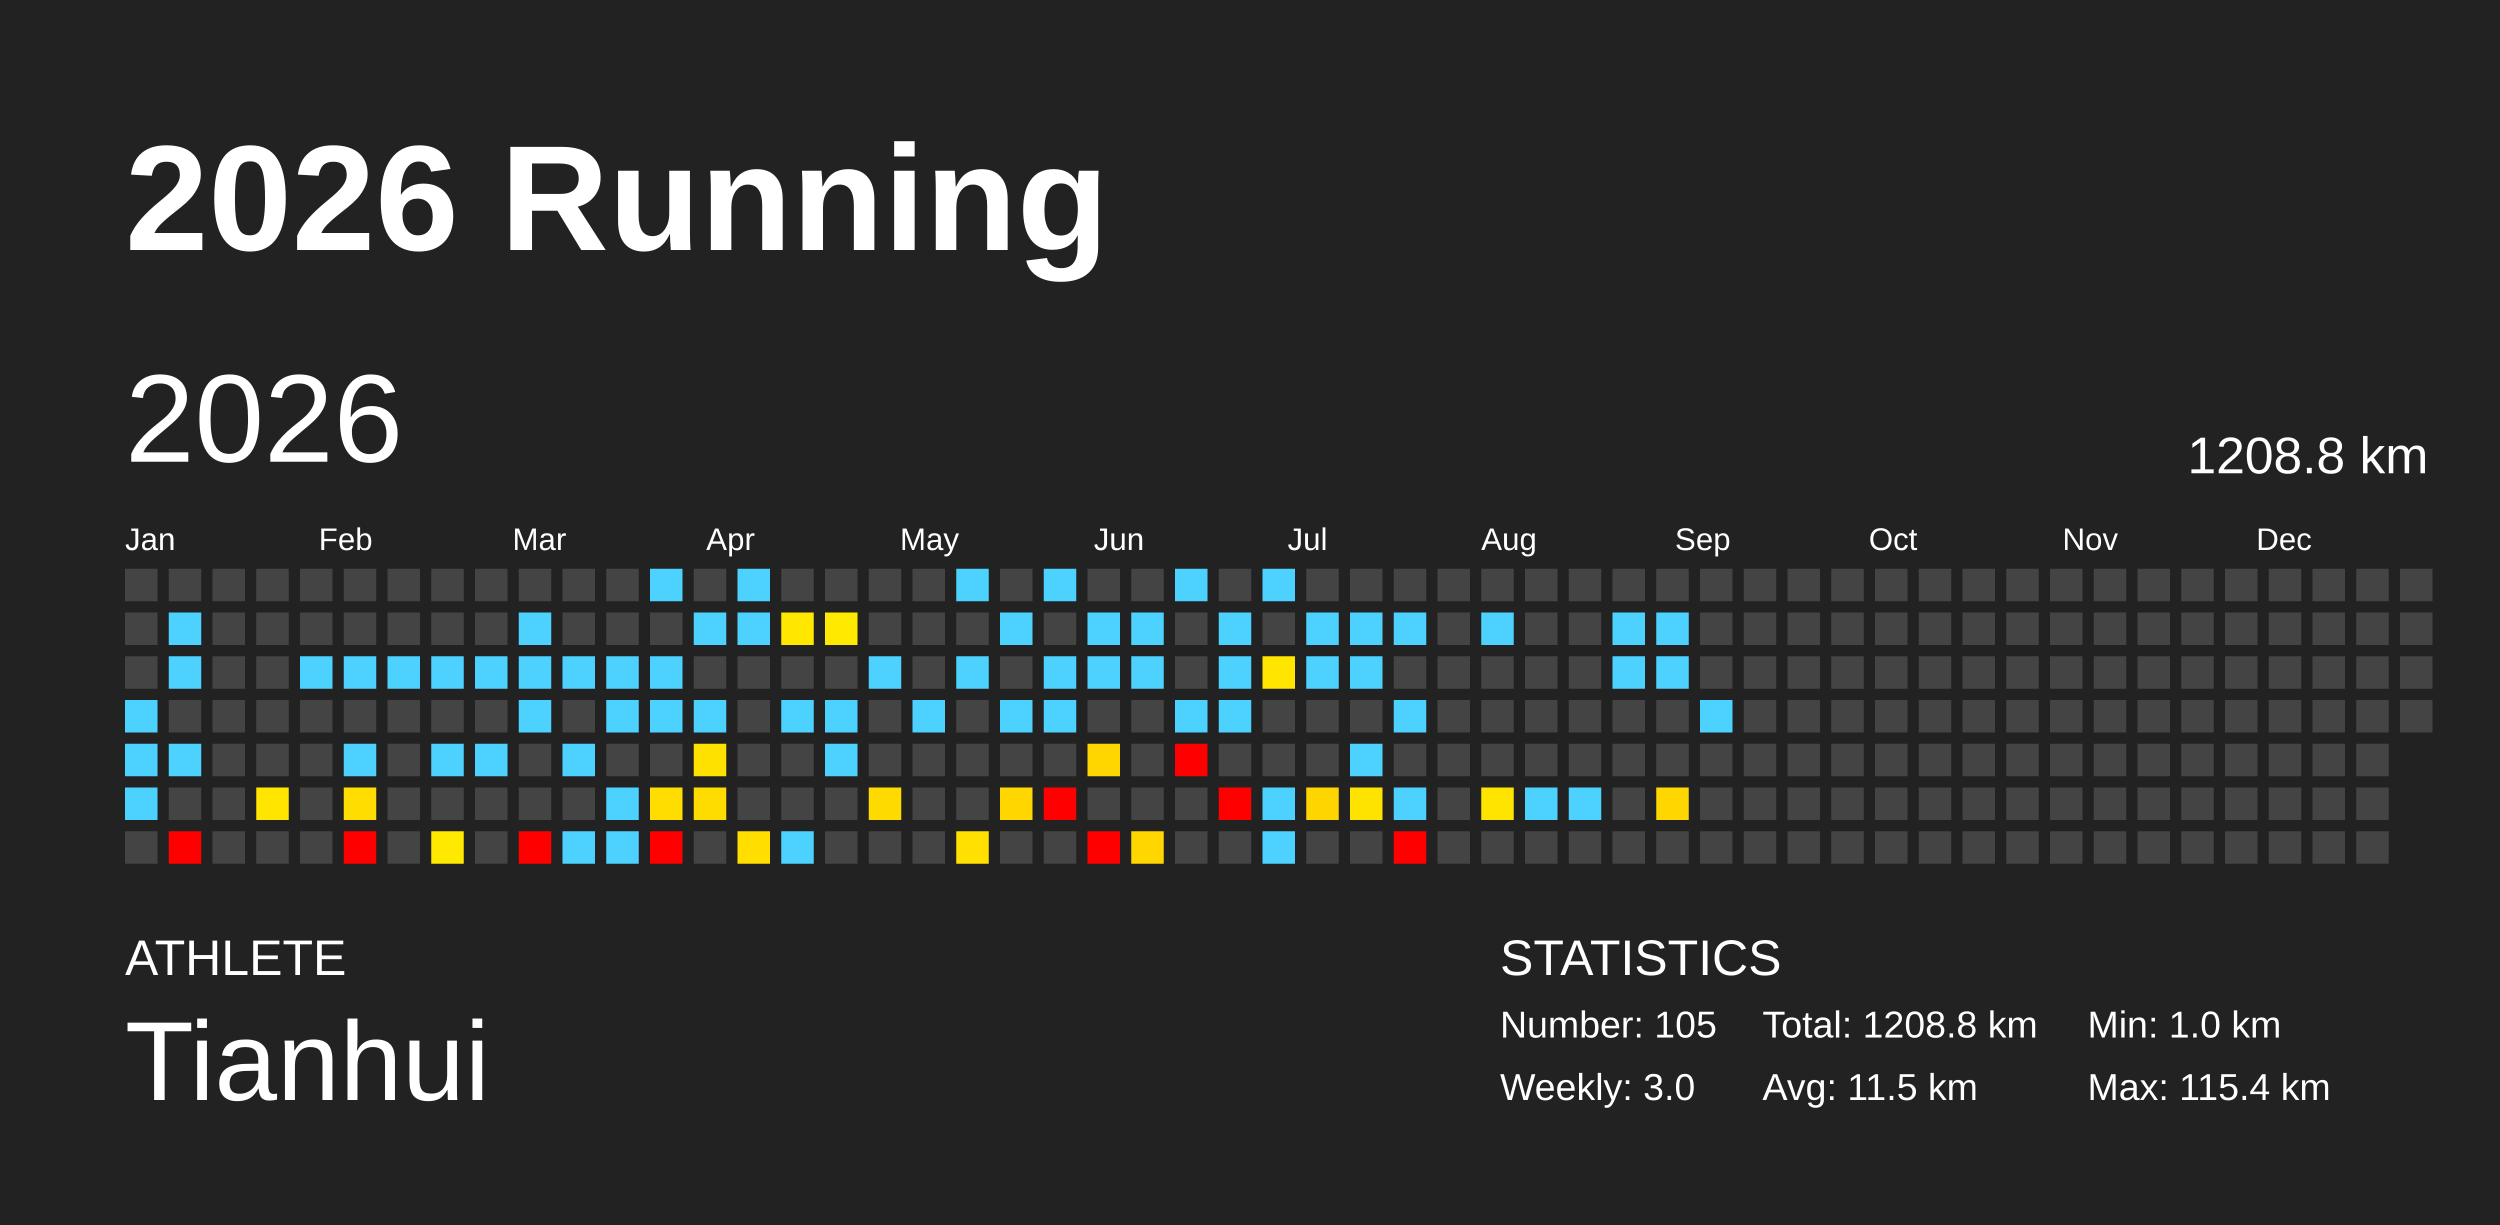
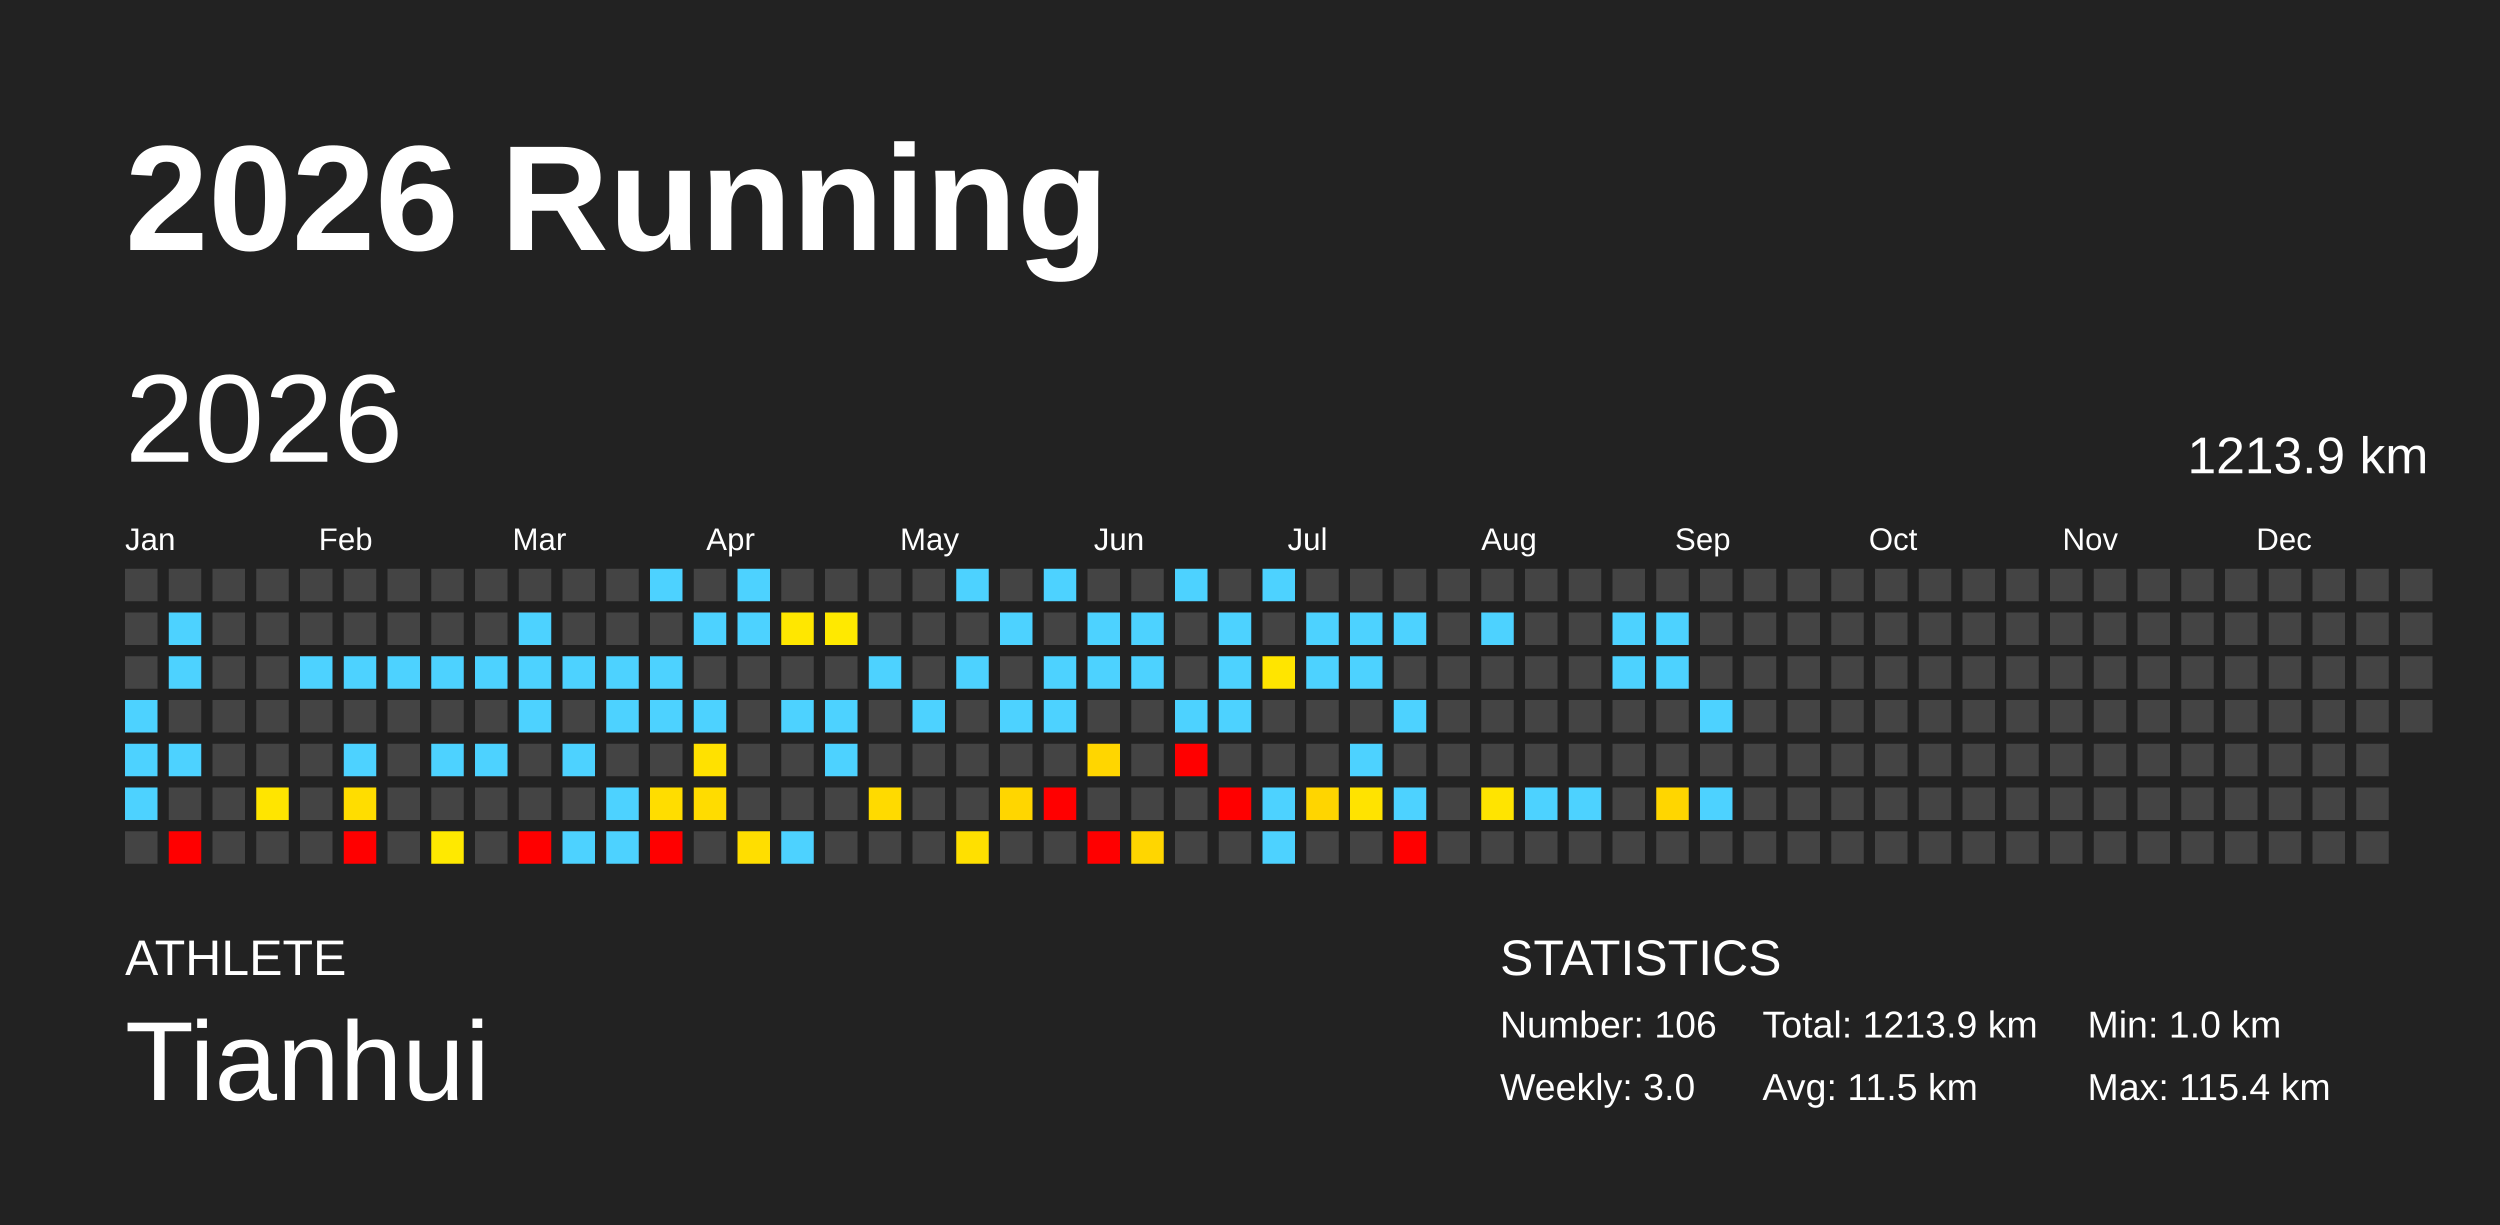
<svg xmlns="http://www.w3.org/2000/svg" baseProfile="full" height="98mm" version="1.1" viewBox="0,0,200,98" width="200mm">
  <defs />
  <rect fill="#222222" height="98" width="200" x="0" y="0" />
  <text fill="#FFFFFF" style="font-size:12px; font-family:Arial; font-weight:bold;" x="10" y="20">2026 Running</text>
  <text fill="#FFFFFF" style="font-size:4px; font-family:Arial" x="10" y="78">ATHLETE</text>
  <text fill="#FFFFFF" style="font-size:9px; font-family:Arial" x="10" y="88">Tianhui</text>
  <text fill="#FFFFFF" style="font-size:4px; font-family:Arial" x="120" y="78">STATISTICS</text>
-   <text fill="#FFFFFF" style="font-size:3px; font-family:Arial" x="120" y="83">Number: 105</text>
+   <text fill="#FFFFFF" style="font-size:3px; font-family:Arial" x="120" y="83">Number: 106</text>
  <text fill="#FFFFFF" style="font-size:3px; font-family:Arial" x="120" y="88">Weekly: 3.0</text>
-   <text fill="#FFFFFF" style="font-size:3px; font-family:Arial" x="141" y="83">Total: 1208.8 km</text>
+   <text fill="#FFFFFF" style="font-size:3px; font-family:Arial" x="141" y="83">Total: 1213.9 km</text>
  <text fill="#FFFFFF" style="font-size:3px; font-family:Arial" x="141" y="88">Avg: 11.5 km</text>
  <text fill="#FFFFFF" style="font-size:3px; font-family:Arial" x="167" y="83">Min: 1.0 km</text>
  <text fill="#FFFFFF" style="font-size:3px; font-family:Arial" x="167" y="88">Max: 115.4 km</text>
  <text dominant-baseline="hanging" fill="#FFFFFF" style="font-size:10.0px; font-family:Arial;" x="10" y="30">2026</text>
-   <text dominant-baseline="hanging" fill="#FFFFFF" style="font-size:4.125px; font-family:Arial;" x="175" y="35">1208.8 km</text>
+   <text dominant-baseline="hanging" fill="#FFFFFF" style="font-size:4.125px; font-family:Arial;" x="175" y="35">1213.9 km</text>
  <text fill="#FFFFFF" style="font-size:2.5px; font-family:Arial" x="10.0" y="44">Jan</text>
  <text fill="#FFFFFF" style="font-size:2.5px; font-family:Arial" x="25.5" y="44">Feb</text>
  <text fill="#FFFFFF" style="font-size:2.5px; font-family:Arial" x="41.0" y="44">Mar</text>
  <text fill="#FFFFFF" style="font-size:2.5px; font-family:Arial" x="56.5" y="44">Apr</text>
  <text fill="#FFFFFF" style="font-size:2.5px; font-family:Arial" x="72.0" y="44">May</text>
  <text fill="#FFFFFF" style="font-size:2.5px; font-family:Arial" x="87.5" y="44">Jun</text>
  <text fill="#FFFFFF" style="font-size:2.5px; font-family:Arial" x="103.0" y="44">Jul</text>
  <text fill="#FFFFFF" style="font-size:2.5px; font-family:Arial" x="118.5" y="44">Aug</text>
  <text fill="#FFFFFF" style="font-size:2.5px; font-family:Arial" x="134.0" y="44">Sep</text>
  <text fill="#FFFFFF" style="font-size:2.5px; font-family:Arial" x="149.5" y="44">Oct</text>
  <text fill="#FFFFFF" style="font-size:2.5px; font-family:Arial" x="165.0" y="44">Nov</text>
  <text fill="#FFFFFF" style="font-size:2.5px; font-family:Arial" x="180.5" y="44">Dec</text>
  <rect fill="#444444" height="2.6" width="2.6" x="10.0" y="45.5" />
  <rect fill="#444444" height="2.6" width="2.6" x="10.0" y="49.0" />
  <rect fill="#444444" height="2.6" width="2.6" x="10.0" y="52.5" />
  <rect fill="#4dd2ff" height="2.6" width="2.6" x="10.0" y="56.0" />
  <rect fill="#4dd2ff" height="2.6" width="2.6" x="10.0" y="59.5" />
  <rect fill="#4dd2ff" height="2.6" width="2.6" x="10.0" y="63.0" />
  <rect fill="#444444" height="2.6" width="2.6" x="10.0" y="66.5" />
  <rect fill="#444444" height="2.6" width="2.6" x="13.5" y="45.5" />
  <rect fill="#4dd2ff" height="2.6" width="2.6" x="13.5" y="49.0" />
  <rect fill="#4dd2ff" height="2.6" width="2.6" x="13.5" y="52.5" />
  <rect fill="#444444" height="2.6" width="2.6" x="13.5" y="56.0" />
  <rect fill="#4dd2ff" height="2.6" width="2.6" x="13.5" y="59.5" />
  <rect fill="#444444" height="2.6" width="2.6" x="13.5" y="63.0" />
  <rect fill="red" height="2.6" width="2.6" x="13.5" y="66.5" />
  <rect fill="#444444" height="2.6" width="2.6" x="17.0" y="45.5" />
  <rect fill="#444444" height="2.6" width="2.6" x="17.0" y="49.0" />
  <rect fill="#444444" height="2.6" width="2.6" x="17.0" y="52.5" />
  <rect fill="#444444" height="2.6" width="2.6" x="17.0" y="56.0" />
  <rect fill="#444444" height="2.6" width="2.6" x="17.0" y="59.5" />
  <rect fill="#444444" height="2.6" width="2.6" x="17.0" y="63.0" />
  <rect fill="#444444" height="2.6" width="2.6" x="17.0" y="66.5" />
  <rect fill="#444444" height="2.6" width="2.6" x="20.5" y="45.5" />
  <rect fill="#444444" height="2.6" width="2.6" x="20.5" y="49.0" />
  <rect fill="#444444" height="2.6" width="2.6" x="20.5" y="52.5" />
  <rect fill="#444444" height="2.6" width="2.6" x="20.5" y="56.0" />
  <rect fill="#444444" height="2.6" width="2.6" x="20.5" y="59.5" />
  <rect fill="#ffe500" height="2.6" width="2.6" x="20.5" y="63.0" />
  <rect fill="#444444" height="2.6" width="2.6" x="20.5" y="66.5" />
  <rect fill="#444444" height="2.6" width="2.6" x="24.0" y="45.5" />
  <rect fill="#444444" height="2.6" width="2.6" x="24.0" y="49.0" />
  <rect fill="#4dd2ff" height="2.6" width="2.6" x="24.0" y="52.5" />
  <rect fill="#444444" height="2.6" width="2.6" x="24.0" y="56.0" />
  <rect fill="#444444" height="2.6" width="2.6" x="24.0" y="59.5" />
  <rect fill="#444444" height="2.6" width="2.6" x="24.0" y="63.0" />
  <rect fill="#444444" height="2.6" width="2.6" x="24.0" y="66.5" />
  <rect fill="#444444" height="2.6" width="2.6" x="27.5" y="45.5" />
  <rect fill="#444444" height="2.6" width="2.6" x="27.5" y="49.0" />
  <rect fill="#4dd2ff" height="2.6" width="2.6" x="27.5" y="52.5" />
  <rect fill="#444444" height="2.6" width="2.6" x="27.5" y="56.0" />
  <rect fill="#4dd2ff" height="2.6" width="2.6" x="27.5" y="59.5" />
  <rect fill="#ffdd00" height="2.6" width="2.6" x="27.5" y="63.0" />
  <rect fill="red" height="2.6" width="2.6" x="27.5" y="66.5" />
  <rect fill="#444444" height="2.6" width="2.6" x="31.0" y="45.5" />
  <rect fill="#444444" height="2.6" width="2.6" x="31.0" y="49.0" />
  <rect fill="#4dd2ff" height="2.6" width="2.6" x="31.0" y="52.5" />
  <rect fill="#444444" height="2.6" width="2.6" x="31.0" y="56.0" />
  <rect fill="#444444" height="2.6" width="2.6" x="31.0" y="59.5" />
  <rect fill="#444444" height="2.6" width="2.6" x="31.0" y="63.0" />
  <rect fill="#444444" height="2.6" width="2.6" x="31.0" y="66.5" />
  <rect fill="#444444" height="2.6" width="2.6" x="34.5" y="45.5" />
  <rect fill="#444444" height="2.6" width="2.6" x="34.5" y="49.0" />
  <rect fill="#4dd2ff" height="2.6" width="2.6" x="34.5" y="52.5" />
  <rect fill="#444444" height="2.6" width="2.6" x="34.5" y="56.0" />
  <rect fill="#4dd2ff" height="2.6" width="2.6" x="34.5" y="59.5" />
  <rect fill="#444444" height="2.6" width="2.6" x="34.5" y="63.0" />
  <rect fill="#ffe900" height="2.6" width="2.6" x="34.5" y="66.5" />
  <rect fill="#444444" height="2.6" width="2.6" x="38.0" y="45.5" />
  <rect fill="#444444" height="2.6" width="2.6" x="38.0" y="49.0" />
  <rect fill="#4dd2ff" height="2.6" width="2.6" x="38.0" y="52.5" />
  <rect fill="#444444" height="2.6" width="2.6" x="38.0" y="56.0" />
  <rect fill="#4dd2ff" height="2.6" width="2.6" x="38.0" y="59.5" />
  <rect fill="#444444" height="2.6" width="2.6" x="38.0" y="63.0" />
  <rect fill="#444444" height="2.6" width="2.6" x="38.0" y="66.5" />
  <rect fill="#444444" height="2.6" width="2.6" x="41.5" y="45.5" />
  <rect fill="#4dd2ff" height="2.6" width="2.6" x="41.5" y="49.0" />
  <rect fill="#4dd2ff" height="2.6" width="2.6" x="41.5" y="52.5" />
  <rect fill="#4dd2ff" height="2.6" width="2.6" x="41.5" y="56.0" />
  <rect fill="#444444" height="2.6" width="2.6" x="41.5" y="59.5" />
  <rect fill="#444444" height="2.6" width="2.6" x="41.5" y="63.0" />
  <rect fill="red" height="2.6" width="2.6" x="41.5" y="66.5" />
  <rect fill="#444444" height="2.6" width="2.6" x="45.0" y="45.5" />
  <rect fill="#444444" height="2.6" width="2.6" x="45.0" y="49.0" />
  <rect fill="#4dd2ff" height="2.6" width="2.6" x="45.0" y="52.5" />
  <rect fill="#444444" height="2.6" width="2.6" x="45.0" y="56.0" />
  <rect fill="#4dd2ff" height="2.6" width="2.6" x="45.0" y="59.5" />
  <rect fill="#444444" height="2.6" width="2.6" x="45.0" y="63.0" />
  <rect fill="#4dd2ff" height="2.6" width="2.6" x="45.0" y="66.5" />
  <rect fill="#444444" height="2.6" width="2.6" x="48.5" y="45.5" />
  <rect fill="#444444" height="2.6" width="2.6" x="48.5" y="49.0" />
  <rect fill="#4dd2ff" height="2.6" width="2.6" x="48.5" y="52.5" />
  <rect fill="#4dd2ff" height="2.6" width="2.6" x="48.5" y="56.0" />
  <rect fill="#444444" height="2.6" width="2.6" x="48.5" y="59.5" />
  <rect fill="#4dd2ff" height="2.6" width="2.6" x="48.5" y="63.0" />
  <rect fill="#4dd2ff" height="2.6" width="2.6" x="48.5" y="66.5" />
  <rect fill="#4dd2ff" height="2.6" width="2.6" x="52.0" y="45.5" />
  <rect fill="#444444" height="2.6" width="2.6" x="52.0" y="49.0" />
  <rect fill="#4dd2ff" height="2.6" width="2.6" x="52.0" y="52.5" />
  <rect fill="#4dd2ff" height="2.6" width="2.6" x="52.0" y="56.0" />
  <rect fill="#444444" height="2.6" width="2.6" x="52.0" y="59.5" />
  <rect fill="#ffdd00" height="2.6" width="2.6" x="52.0" y="63.0" />
  <rect fill="red" height="2.6" width="2.6" x="52.0" y="66.5" />
  <rect fill="#444444" height="2.6" width="2.6" x="55.5" y="45.5" />
  <rect fill="#4dd2ff" height="2.6" width="2.6" x="55.5" y="49.0" />
  <rect fill="#444444" height="2.6" width="2.6" x="55.5" y="52.5" />
  <rect fill="#4dd2ff" height="2.6" width="2.6" x="55.5" y="56.0" />
  <rect fill="#ffe100" height="2.6" width="2.6" x="55.5" y="59.5" />
  <rect fill="#ffdc00" height="2.6" width="2.6" x="55.5" y="63.0" />
  <rect fill="#444444" height="2.6" width="2.6" x="55.5" y="66.5" />
  <rect fill="#4dd2ff" height="2.6" width="2.6" x="59.0" y="45.5" />
  <rect fill="#4dd2ff" height="2.6" width="2.6" x="59.0" y="49.0" />
  <rect fill="#444444" height="2.6" width="2.6" x="59.0" y="52.5" />
  <rect fill="#444444" height="2.6" width="2.6" x="59.0" y="56.0" />
  <rect fill="#444444" height="2.6" width="2.6" x="59.0" y="59.5" />
  <rect fill="#444444" height="2.6" width="2.6" x="59.0" y="63.0" />
  <rect fill="#ffde00" height="2.6" width="2.6" x="59.0" y="66.5" />
  <rect fill="#444444" height="2.6" width="2.6" x="62.5" y="45.5" />
  <rect fill="#ffe700" height="2.6" width="2.6" x="62.5" y="49.0" />
  <rect fill="#444444" height="2.6" width="2.6" x="62.5" y="52.5" />
  <rect fill="#4dd2ff" height="2.6" width="2.6" x="62.5" y="56.0" />
  <rect fill="#444444" height="2.6" width="2.6" x="62.5" y="59.5" />
  <rect fill="#444444" height="2.6" width="2.6" x="62.5" y="63.0" />
  <rect fill="#4dd2ff" height="2.6" width="2.6" x="62.5" y="66.5" />
  <rect fill="#444444" height="2.6" width="2.6" x="66.0" y="45.5" />
  <rect fill="#ffe900" height="2.6" width="2.6" x="66.0" y="49.0" />
  <rect fill="#444444" height="2.6" width="2.6" x="66.0" y="52.5" />
  <rect fill="#4dd2ff" height="2.6" width="2.6" x="66.0" y="56.0" />
  <rect fill="#4dd2ff" height="2.6" width="2.6" x="66.0" y="59.5" />
  <rect fill="#444444" height="2.6" width="2.6" x="66.0" y="63.0" />
  <rect fill="#444444" height="2.6" width="2.6" x="66.0" y="66.5" />
  <rect fill="#444444" height="2.6" width="2.6" x="69.5" y="45.5" />
  <rect fill="#444444" height="2.6" width="2.6" x="69.5" y="49.0" />
  <rect fill="#4dd2ff" height="2.6" width="2.6" x="69.5" y="52.5" />
  <rect fill="#444444" height="2.6" width="2.6" x="69.5" y="56.0" />
  <rect fill="#444444" height="2.6" width="2.6" x="69.5" y="59.5" />
  <rect fill="#ffda00" height="2.6" width="2.6" x="69.5" y="63.0" />
  <rect fill="#444444" height="2.6" width="2.6" x="69.5" y="66.5" />
  <rect fill="#444444" height="2.6" width="2.6" x="73.0" y="45.5" />
  <rect fill="#444444" height="2.6" width="2.6" x="73.0" y="49.0" />
  <rect fill="#444444" height="2.6" width="2.6" x="73.0" y="52.5" />
  <rect fill="#4dd2ff" height="2.6" width="2.6" x="73.0" y="56.0" />
  <rect fill="#444444" height="2.6" width="2.6" x="73.0" y="59.5" />
  <rect fill="#444444" height="2.6" width="2.6" x="73.0" y="63.0" />
  <rect fill="#444444" height="2.6" width="2.6" x="73.0" y="66.5" />
  <rect fill="#4dd2ff" height="2.6" width="2.6" x="76.5" y="45.5" />
  <rect fill="#444444" height="2.6" width="2.6" x="76.5" y="49.0" />
  <rect fill="#4dd2ff" height="2.6" width="2.6" x="76.5" y="52.5" />
  <rect fill="#444444" height="2.6" width="2.6" x="76.5" y="56.0" />
  <rect fill="#444444" height="2.6" width="2.6" x="76.5" y="59.5" />
  <rect fill="#444444" height="2.6" width="2.6" x="76.5" y="63.0" />
  <rect fill="#ffe000" height="2.6" width="2.6" x="76.5" y="66.5" />
  <rect fill="#444444" height="2.6" width="2.6" x="80.0" y="45.5" />
  <rect fill="#4dd2ff" height="2.6" width="2.6" x="80.0" y="49.0" />
  <rect fill="#444444" height="2.6" width="2.6" x="80.0" y="52.5" />
  <rect fill="#4dd2ff" height="2.6" width="2.6" x="80.0" y="56.0" />
  <rect fill="#444444" height="2.6" width="2.6" x="80.0" y="59.5" />
  <rect fill="#ffd600" height="2.6" width="2.6" x="80.0" y="63.0" />
  <rect fill="#444444" height="2.6" width="2.6" x="80.0" y="66.5" />
  <rect fill="#4dd2ff" height="2.6" width="2.6" x="83.5" y="45.5" />
  <rect fill="#444444" height="2.6" width="2.6" x="83.5" y="49.0" />
  <rect fill="#4dd2ff" height="2.6" width="2.6" x="83.5" y="52.5" />
  <rect fill="#4dd2ff" height="2.6" width="2.6" x="83.5" y="56.0" />
  <rect fill="#444444" height="2.6" width="2.6" x="83.5" y="59.5" />
  <rect fill="red" height="2.6" width="2.6" x="83.5" y="63.0" />
  <rect fill="#444444" height="2.6" width="2.6" x="83.5" y="66.5" />
  <rect fill="#444444" height="2.6" width="2.6" x="87.0" y="45.5" />
  <rect fill="#4dd2ff" height="2.6" width="2.6" x="87.0" y="49.0" />
  <rect fill="#4dd2ff" height="2.6" width="2.6" x="87.0" y="52.5" />
  <rect fill="#444444" height="2.6" width="2.6" x="87.0" y="56.0" />
  <rect fill="#ffd600" height="2.6" width="2.6" x="87.0" y="59.5" />
  <rect fill="#444444" height="2.6" width="2.6" x="87.0" y="63.0" />
  <rect fill="red" height="2.6" width="2.6" x="87.0" y="66.5" />
  <rect fill="#444444" height="2.6" width="2.6" x="90.5" y="45.5" />
  <rect fill="#4dd2ff" height="2.6" width="2.6" x="90.5" y="49.0" />
  <rect fill="#4dd2ff" height="2.6" width="2.6" x="90.5" y="52.5" />
  <rect fill="#444444" height="2.6" width="2.6" x="90.5" y="56.0" />
  <rect fill="#444444" height="2.6" width="2.6" x="90.5" y="59.5" />
  <rect fill="#444444" height="2.6" width="2.6" x="90.5" y="63.0" />
  <rect fill="#ffd600" height="2.6" width="2.6" x="90.5" y="66.5" />
  <rect fill="#4dd2ff" height="2.6" width="2.6" x="94.0" y="45.5" />
  <rect fill="#444444" height="2.6" width="2.6" x="94.0" y="49.0" />
  <rect fill="#444444" height="2.6" width="2.6" x="94.0" y="52.5" />
  <rect fill="#4dd2ff" height="2.6" width="2.6" x="94.0" y="56.0" />
  <rect fill="red" height="2.6" width="2.6" x="94.0" y="59.5" />
  <rect fill="#444444" height="2.6" width="2.6" x="94.0" y="63.0" />
  <rect fill="#444444" height="2.6" width="2.6" x="94.0" y="66.5" />
  <rect fill="#444444" height="2.6" width="2.6" x="97.5" y="45.5" />
  <rect fill="#4dd2ff" height="2.6" width="2.6" x="97.5" y="49.0" />
  <rect fill="#4dd2ff" height="2.6" width="2.6" x="97.5" y="52.5" />
  <rect fill="#4dd2ff" height="2.6" width="2.6" x="97.5" y="56.0" />
  <rect fill="#444444" height="2.6" width="2.6" x="97.5" y="59.5" />
  <rect fill="red" height="2.6" width="2.6" x="97.5" y="63.0" />
  <rect fill="#444444" height="2.6" width="2.6" x="97.5" y="66.5" />
  <rect fill="#4dd2ff" height="2.6" width="2.6" x="101.0" y="45.5" />
  <rect fill="#444444" height="2.6" width="2.6" x="101.0" y="49.0" />
  <rect fill="#ffe500" height="2.6" width="2.6" x="101.0" y="52.5" />
  <rect fill="#444444" height="2.6" width="2.6" x="101.0" y="56.0" />
  <rect fill="#444444" height="2.6" width="2.6" x="101.0" y="59.5" />
  <rect fill="#4dd2ff" height="2.6" width="2.6" x="101.0" y="63.0" />
  <rect fill="#4dd2ff" height="2.6" width="2.6" x="101.0" y="66.5" />
  <rect fill="#444444" height="2.6" width="2.6" x="104.5" y="45.5" />
  <rect fill="#4dd2ff" height="2.6" width="2.6" x="104.5" y="49.0" />
  <rect fill="#4dd2ff" height="2.6" width="2.6" x="104.5" y="52.5" />
  <rect fill="#444444" height="2.6" width="2.6" x="104.5" y="56.0" />
  <rect fill="#444444" height="2.6" width="2.6" x="104.5" y="59.5" />
  <rect fill="#ffd500" height="2.6" width="2.6" x="104.5" y="63.0" />
  <rect fill="#444444" height="2.6" width="2.6" x="104.5" y="66.5" />
  <rect fill="#444444" height="2.6" width="2.6" x="108.0" y="45.5" />
  <rect fill="#4dd2ff" height="2.6" width="2.6" x="108.0" y="49.0" />
  <rect fill="#4dd2ff" height="2.6" width="2.6" x="108.0" y="52.5" />
  <rect fill="#444444" height="2.6" width="2.6" x="108.0" y="56.0" />
  <rect fill="#4dd2ff" height="2.6" width="2.6" x="108.0" y="59.5" />
  <rect fill="#ffe300" height="2.6" width="2.6" x="108.0" y="63.0" />
  <rect fill="#444444" height="2.6" width="2.6" x="108.0" y="66.5" />
  <rect fill="#444444" height="2.6" width="2.6" x="111.5" y="45.5" />
  <rect fill="#4dd2ff" height="2.6" width="2.6" x="111.5" y="49.0" />
  <rect fill="#444444" height="2.6" width="2.6" x="111.5" y="52.5" />
  <rect fill="#4dd2ff" height="2.6" width="2.6" x="111.5" y="56.0" />
  <rect fill="#444444" height="2.6" width="2.6" x="111.5" y="59.5" />
  <rect fill="#4dd2ff" height="2.6" width="2.6" x="111.5" y="63.0" />
  <rect fill="red" height="2.6" width="2.6" x="111.5" y="66.5" />
  <rect fill="#444444" height="2.6" width="2.6" x="115.0" y="45.5" />
  <rect fill="#444444" height="2.6" width="2.6" x="115.0" y="49.0" />
  <rect fill="#444444" height="2.6" width="2.6" x="115.0" y="52.5" />
  <rect fill="#444444" height="2.6" width="2.6" x="115.0" y="56.0" />
  <rect fill="#444444" height="2.6" width="2.6" x="115.0" y="59.5" />
  <rect fill="#444444" height="2.6" width="2.6" x="115.0" y="63.0" />
  <rect fill="#444444" height="2.6" width="2.6" x="115.0" y="66.5" />
  <rect fill="#444444" height="2.6" width="2.6" x="118.5" y="45.5" />
  <rect fill="#4dd2ff" height="2.6" width="2.6" x="118.5" y="49.0" />
  <rect fill="#444444" height="2.6" width="2.6" x="118.5" y="52.5" />
  <rect fill="#444444" height="2.6" width="2.6" x="118.5" y="56.0" />
  <rect fill="#444444" height="2.6" width="2.6" x="118.5" y="59.5" />
  <rect fill="#ffe400" height="2.6" width="2.6" x="118.5" y="63.0" />
  <rect fill="#444444" height="2.6" width="2.6" x="118.5" y="66.5" />
  <rect fill="#444444" height="2.6" width="2.6" x="122.0" y="45.5" />
  <rect fill="#444444" height="2.6" width="2.6" x="122.0" y="49.0" />
  <rect fill="#444444" height="2.6" width="2.6" x="122.0" y="52.5" />
  <rect fill="#444444" height="2.6" width="2.6" x="122.0" y="56.0" />
  <rect fill="#444444" height="2.6" width="2.6" x="122.0" y="59.5" />
  <rect fill="#4dd2ff" height="2.6" width="2.6" x="122.0" y="63.0" />
  <rect fill="#444444" height="2.6" width="2.6" x="122.0" y="66.5" />
  <rect fill="#444444" height="2.6" width="2.6" x="125.5" y="45.5" />
  <rect fill="#444444" height="2.6" width="2.6" x="125.5" y="49.0" />
  <rect fill="#444444" height="2.6" width="2.6" x="125.5" y="52.5" />
  <rect fill="#444444" height="2.6" width="2.6" x="125.5" y="56.0" />
  <rect fill="#444444" height="2.6" width="2.6" x="125.5" y="59.5" />
  <rect fill="#4dd2ff" height="2.6" width="2.6" x="125.5" y="63.0" />
  <rect fill="#444444" height="2.6" width="2.6" x="125.5" y="66.5" />
  <rect fill="#444444" height="2.6" width="2.6" x="129.0" y="45.5" />
  <rect fill="#4dd2ff" height="2.6" width="2.6" x="129.0" y="49.0" />
  <rect fill="#4dd2ff" height="2.6" width="2.6" x="129.0" y="52.5" />
  <rect fill="#444444" height="2.6" width="2.6" x="129.0" y="56.0" />
  <rect fill="#444444" height="2.6" width="2.6" x="129.0" y="59.5" />
  <rect fill="#444444" height="2.6" width="2.6" x="129.0" y="63.0" />
  <rect fill="#444444" height="2.6" width="2.6" x="129.0" y="66.5" />
  <rect fill="#444444" height="2.6" width="2.6" x="132.5" y="45.5" />
  <rect fill="#4dd2ff" height="2.6" width="2.6" x="132.5" y="49.0" />
  <rect fill="#4dd2ff" height="2.6" width="2.6" x="132.5" y="52.5" />
  <rect fill="#444444" height="2.6" width="2.6" x="132.5" y="56.0" />
  <rect fill="#444444" height="2.6" width="2.6" x="132.5" y="59.5" />
  <rect fill="#ffd600" height="2.6" width="2.6" x="132.5" y="63.0" />
  <rect fill="#444444" height="2.6" width="2.6" x="132.5" y="66.5" />
  <rect fill="#444444" height="2.6" width="2.6" x="136.0" y="45.5" />
  <rect fill="#444444" height="2.6" width="2.6" x="136.0" y="49.0" />
  <rect fill="#444444" height="2.6" width="2.6" x="136.0" y="52.5" />
  <rect fill="#4dd2ff" height="2.6" width="2.6" x="136.0" y="56.0" />
  <rect fill="#444444" height="2.6" width="2.6" x="136.0" y="59.5" />
-   <rect fill="#444444" height="2.6" width="2.6" x="136.0" y="63.0" />
+   <rect fill="#4dd2ff" height="2.6" width="2.6" x="136.0" y="63.0" />
  <rect fill="#444444" height="2.6" width="2.6" x="136.0" y="66.5" />
  <rect fill="#444444" height="2.6" width="2.6" x="139.5" y="45.5" />
  <rect fill="#444444" height="2.6" width="2.6" x="139.5" y="49.0" />
  <rect fill="#444444" height="2.6" width="2.6" x="139.5" y="52.5" />
  <rect fill="#444444" height="2.6" width="2.6" x="139.5" y="56.0" />
  <rect fill="#444444" height="2.6" width="2.6" x="139.5" y="59.5" />
  <rect fill="#444444" height="2.6" width="2.6" x="139.5" y="63.0" />
  <rect fill="#444444" height="2.6" width="2.6" x="139.5" y="66.5" />
  <rect fill="#444444" height="2.6" width="2.6" x="143.0" y="45.5" />
  <rect fill="#444444" height="2.6" width="2.6" x="143.0" y="49.0" />
  <rect fill="#444444" height="2.6" width="2.6" x="143.0" y="52.5" />
  <rect fill="#444444" height="2.6" width="2.6" x="143.0" y="56.0" />
  <rect fill="#444444" height="2.6" width="2.6" x="143.0" y="59.5" />
  <rect fill="#444444" height="2.6" width="2.6" x="143.0" y="63.0" />
  <rect fill="#444444" height="2.6" width="2.6" x="143.0" y="66.5" />
  <rect fill="#444444" height="2.6" width="2.6" x="146.5" y="45.5" />
  <rect fill="#444444" height="2.6" width="2.6" x="146.5" y="49.0" />
  <rect fill="#444444" height="2.6" width="2.6" x="146.5" y="52.5" />
  <rect fill="#444444" height="2.6" width="2.6" x="146.5" y="56.0" />
  <rect fill="#444444" height="2.6" width="2.6" x="146.5" y="59.5" />
  <rect fill="#444444" height="2.6" width="2.6" x="146.5" y="63.0" />
  <rect fill="#444444" height="2.6" width="2.6" x="146.5" y="66.5" />
  <rect fill="#444444" height="2.6" width="2.6" x="150.0" y="45.5" />
  <rect fill="#444444" height="2.6" width="2.6" x="150.0" y="49.0" />
  <rect fill="#444444" height="2.6" width="2.6" x="150.0" y="52.5" />
  <rect fill="#444444" height="2.6" width="2.6" x="150.0" y="56.0" />
  <rect fill="#444444" height="2.6" width="2.6" x="150.0" y="59.5" />
  <rect fill="#444444" height="2.6" width="2.6" x="150.0" y="63.0" />
  <rect fill="#444444" height="2.6" width="2.6" x="150.0" y="66.5" />
  <rect fill="#444444" height="2.6" width="2.6" x="153.5" y="45.5" />
  <rect fill="#444444" height="2.6" width="2.6" x="153.5" y="49.0" />
  <rect fill="#444444" height="2.6" width="2.6" x="153.5" y="52.5" />
  <rect fill="#444444" height="2.6" width="2.6" x="153.5" y="56.0" />
  <rect fill="#444444" height="2.6" width="2.6" x="153.5" y="59.5" />
  <rect fill="#444444" height="2.6" width="2.6" x="153.5" y="63.0" />
  <rect fill="#444444" height="2.6" width="2.6" x="153.5" y="66.5" />
  <rect fill="#444444" height="2.6" width="2.6" x="157.0" y="45.5" />
  <rect fill="#444444" height="2.6" width="2.6" x="157.0" y="49.0" />
  <rect fill="#444444" height="2.6" width="2.6" x="157.0" y="52.5" />
  <rect fill="#444444" height="2.6" width="2.6" x="157.0" y="56.0" />
  <rect fill="#444444" height="2.6" width="2.6" x="157.0" y="59.5" />
  <rect fill="#444444" height="2.6" width="2.6" x="157.0" y="63.0" />
  <rect fill="#444444" height="2.6" width="2.6" x="157.0" y="66.5" />
  <rect fill="#444444" height="2.6" width="2.6" x="160.5" y="45.5" />
  <rect fill="#444444" height="2.6" width="2.6" x="160.5" y="49.0" />
  <rect fill="#444444" height="2.6" width="2.6" x="160.5" y="52.5" />
  <rect fill="#444444" height="2.6" width="2.6" x="160.5" y="56.0" />
  <rect fill="#444444" height="2.6" width="2.6" x="160.5" y="59.5" />
  <rect fill="#444444" height="2.6" width="2.6" x="160.5" y="63.0" />
  <rect fill="#444444" height="2.6" width="2.6" x="160.5" y="66.5" />
  <rect fill="#444444" height="2.6" width="2.6" x="164.0" y="45.5" />
  <rect fill="#444444" height="2.6" width="2.6" x="164.0" y="49.0" />
  <rect fill="#444444" height="2.6" width="2.6" x="164.0" y="52.5" />
  <rect fill="#444444" height="2.6" width="2.6" x="164.0" y="56.0" />
  <rect fill="#444444" height="2.6" width="2.6" x="164.0" y="59.5" />
  <rect fill="#444444" height="2.6" width="2.6" x="164.0" y="63.0" />
  <rect fill="#444444" height="2.6" width="2.6" x="164.0" y="66.5" />
  <rect fill="#444444" height="2.6" width="2.6" x="167.5" y="45.5" />
  <rect fill="#444444" height="2.6" width="2.6" x="167.5" y="49.0" />
  <rect fill="#444444" height="2.6" width="2.6" x="167.5" y="52.5" />
  <rect fill="#444444" height="2.6" width="2.6" x="167.5" y="56.0" />
  <rect fill="#444444" height="2.6" width="2.6" x="167.5" y="59.5" />
  <rect fill="#444444" height="2.6" width="2.6" x="167.5" y="63.0" />
  <rect fill="#444444" height="2.6" width="2.6" x="167.5" y="66.5" />
  <rect fill="#444444" height="2.6" width="2.6" x="171.0" y="45.5" />
  <rect fill="#444444" height="2.6" width="2.6" x="171.0" y="49.0" />
  <rect fill="#444444" height="2.6" width="2.6" x="171.0" y="52.5" />
  <rect fill="#444444" height="2.6" width="2.6" x="171.0" y="56.0" />
  <rect fill="#444444" height="2.6" width="2.6" x="171.0" y="59.5" />
  <rect fill="#444444" height="2.6" width="2.6" x="171.0" y="63.0" />
  <rect fill="#444444" height="2.6" width="2.6" x="171.0" y="66.5" />
  <rect fill="#444444" height="2.6" width="2.6" x="174.5" y="45.5" />
  <rect fill="#444444" height="2.6" width="2.6" x="174.5" y="49.0" />
  <rect fill="#444444" height="2.6" width="2.6" x="174.5" y="52.5" />
  <rect fill="#444444" height="2.6" width="2.6" x="174.5" y="56.0" />
  <rect fill="#444444" height="2.6" width="2.6" x="174.5" y="59.5" />
  <rect fill="#444444" height="2.6" width="2.6" x="174.5" y="63.0" />
  <rect fill="#444444" height="2.6" width="2.6" x="174.5" y="66.5" />
  <rect fill="#444444" height="2.6" width="2.6" x="178.0" y="45.5" />
  <rect fill="#444444" height="2.6" width="2.6" x="178.0" y="49.0" />
  <rect fill="#444444" height="2.6" width="2.6" x="178.0" y="52.5" />
  <rect fill="#444444" height="2.6" width="2.6" x="178.0" y="56.0" />
  <rect fill="#444444" height="2.6" width="2.6" x="178.0" y="59.5" />
  <rect fill="#444444" height="2.6" width="2.6" x="178.0" y="63.0" />
  <rect fill="#444444" height="2.6" width="2.6" x="178.0" y="66.5" />
  <rect fill="#444444" height="2.6" width="2.6" x="181.5" y="45.5" />
  <rect fill="#444444" height="2.6" width="2.6" x="181.5" y="49.0" />
  <rect fill="#444444" height="2.6" width="2.6" x="181.5" y="52.5" />
  <rect fill="#444444" height="2.6" width="2.6" x="181.5" y="56.0" />
  <rect fill="#444444" height="2.6" width="2.6" x="181.5" y="59.5" />
  <rect fill="#444444" height="2.6" width="2.6" x="181.5" y="63.0" />
  <rect fill="#444444" height="2.6" width="2.6" x="181.5" y="66.5" />
  <rect fill="#444444" height="2.6" width="2.6" x="185.0" y="45.5" />
  <rect fill="#444444" height="2.6" width="2.6" x="185.0" y="49.0" />
  <rect fill="#444444" height="2.6" width="2.6" x="185.0" y="52.5" />
  <rect fill="#444444" height="2.6" width="2.6" x="185.0" y="56.0" />
  <rect fill="#444444" height="2.6" width="2.6" x="185.0" y="59.5" />
  <rect fill="#444444" height="2.6" width="2.6" x="185.0" y="63.0" />
  <rect fill="#444444" height="2.6" width="2.6" x="185.0" y="66.5" />
  <rect fill="#444444" height="2.6" width="2.6" x="188.5" y="45.5" />
  <rect fill="#444444" height="2.6" width="2.6" x="188.5" y="49.0" />
  <rect fill="#444444" height="2.6" width="2.6" x="188.5" y="52.5" />
  <rect fill="#444444" height="2.6" width="2.6" x="188.5" y="56.0" />
  <rect fill="#444444" height="2.6" width="2.6" x="188.5" y="59.5" />
  <rect fill="#444444" height="2.6" width="2.6" x="188.5" y="63.0" />
  <rect fill="#444444" height="2.6" width="2.6" x="188.5" y="66.5" />
  <rect fill="#444444" height="2.6" width="2.6" x="192.0" y="45.5" />
  <rect fill="#444444" height="2.6" width="2.6" x="192.0" y="49.0" />
  <rect fill="#444444" height="2.6" width="2.6" x="192.0" y="52.5" />
  <rect fill="#444444" height="2.6" width="2.6" x="192.0" y="56.0" />
</svg>
